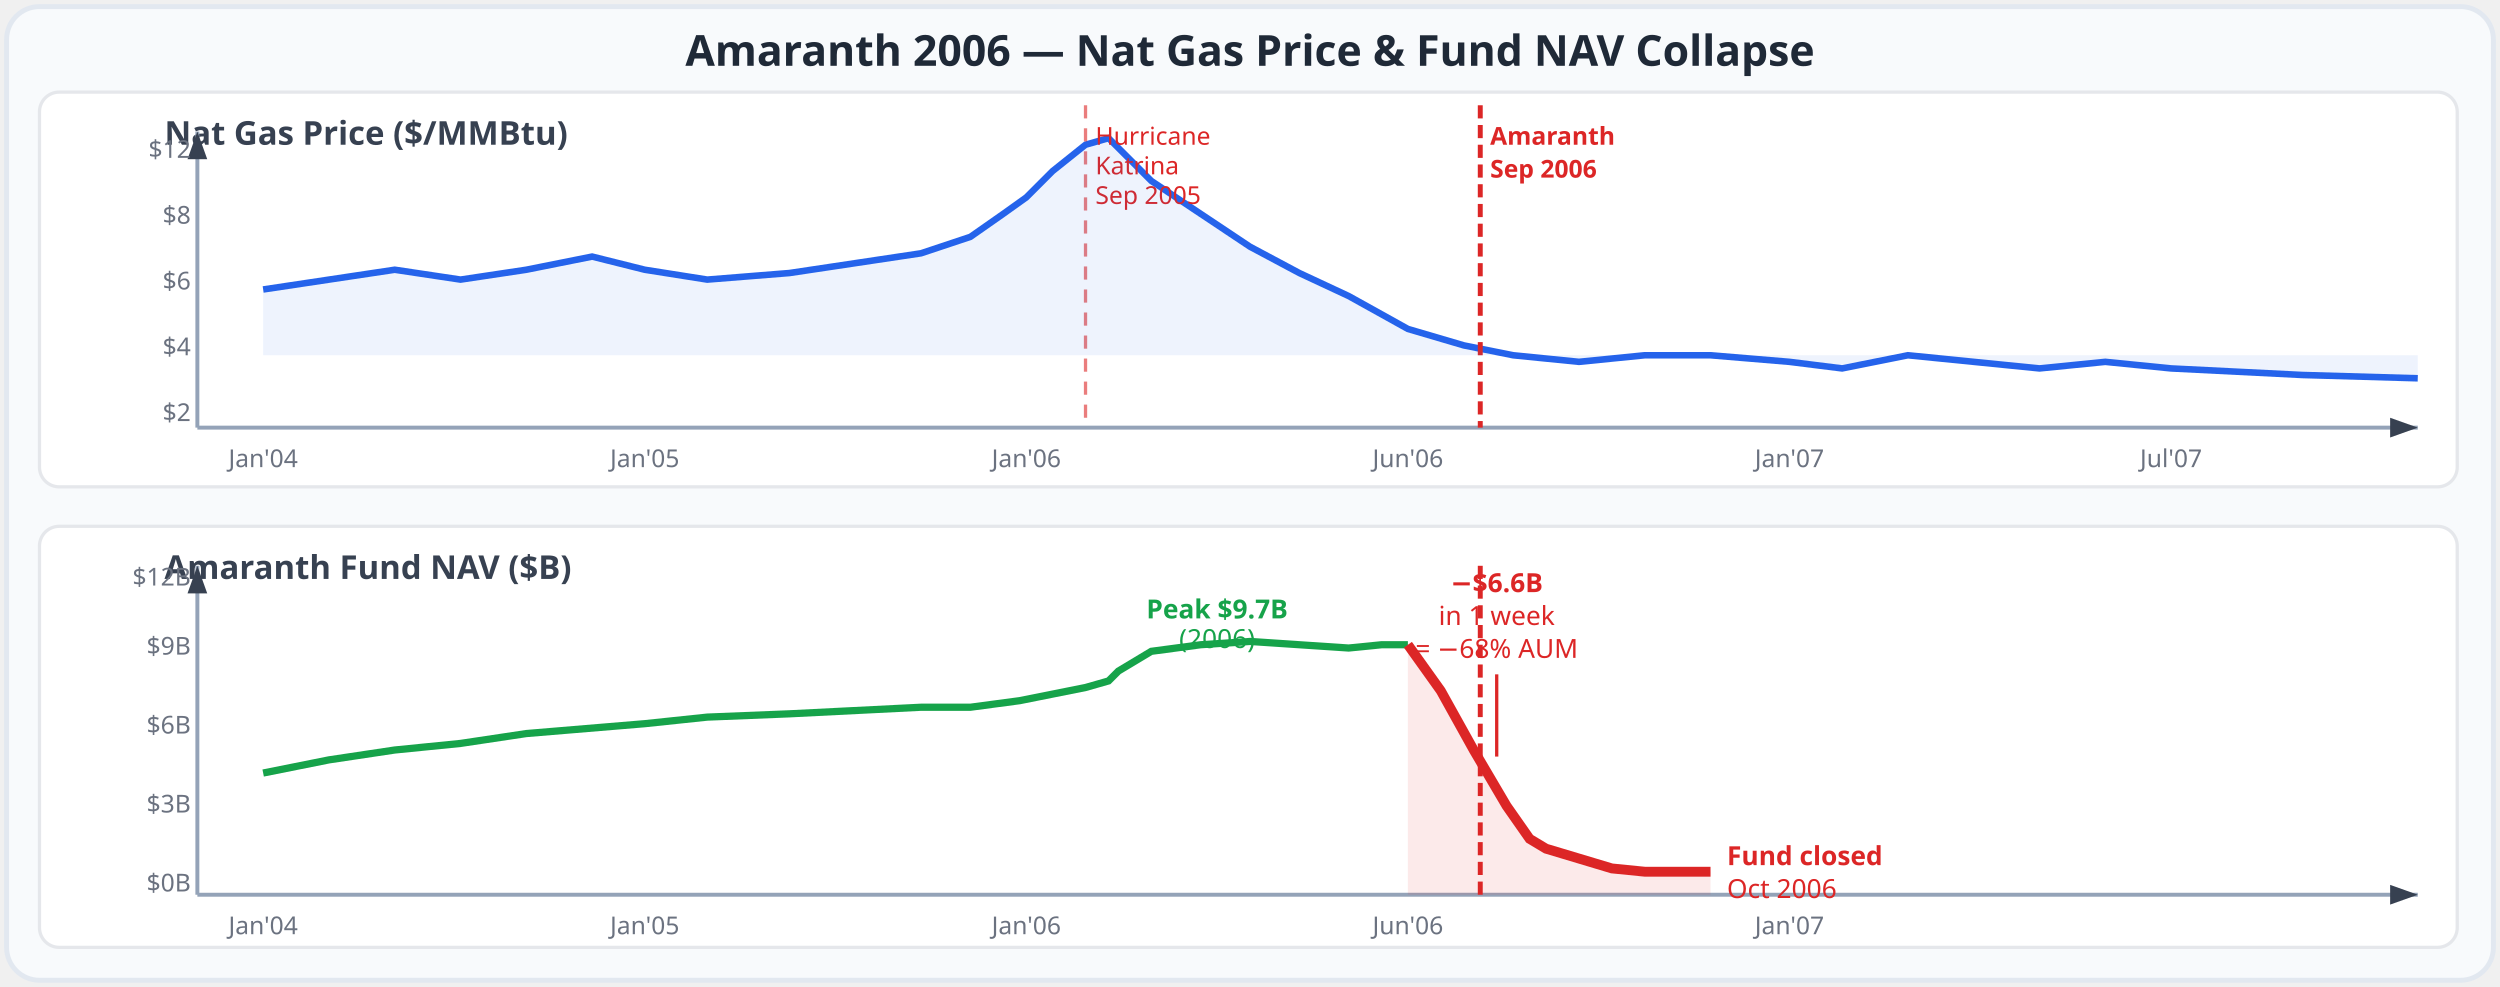
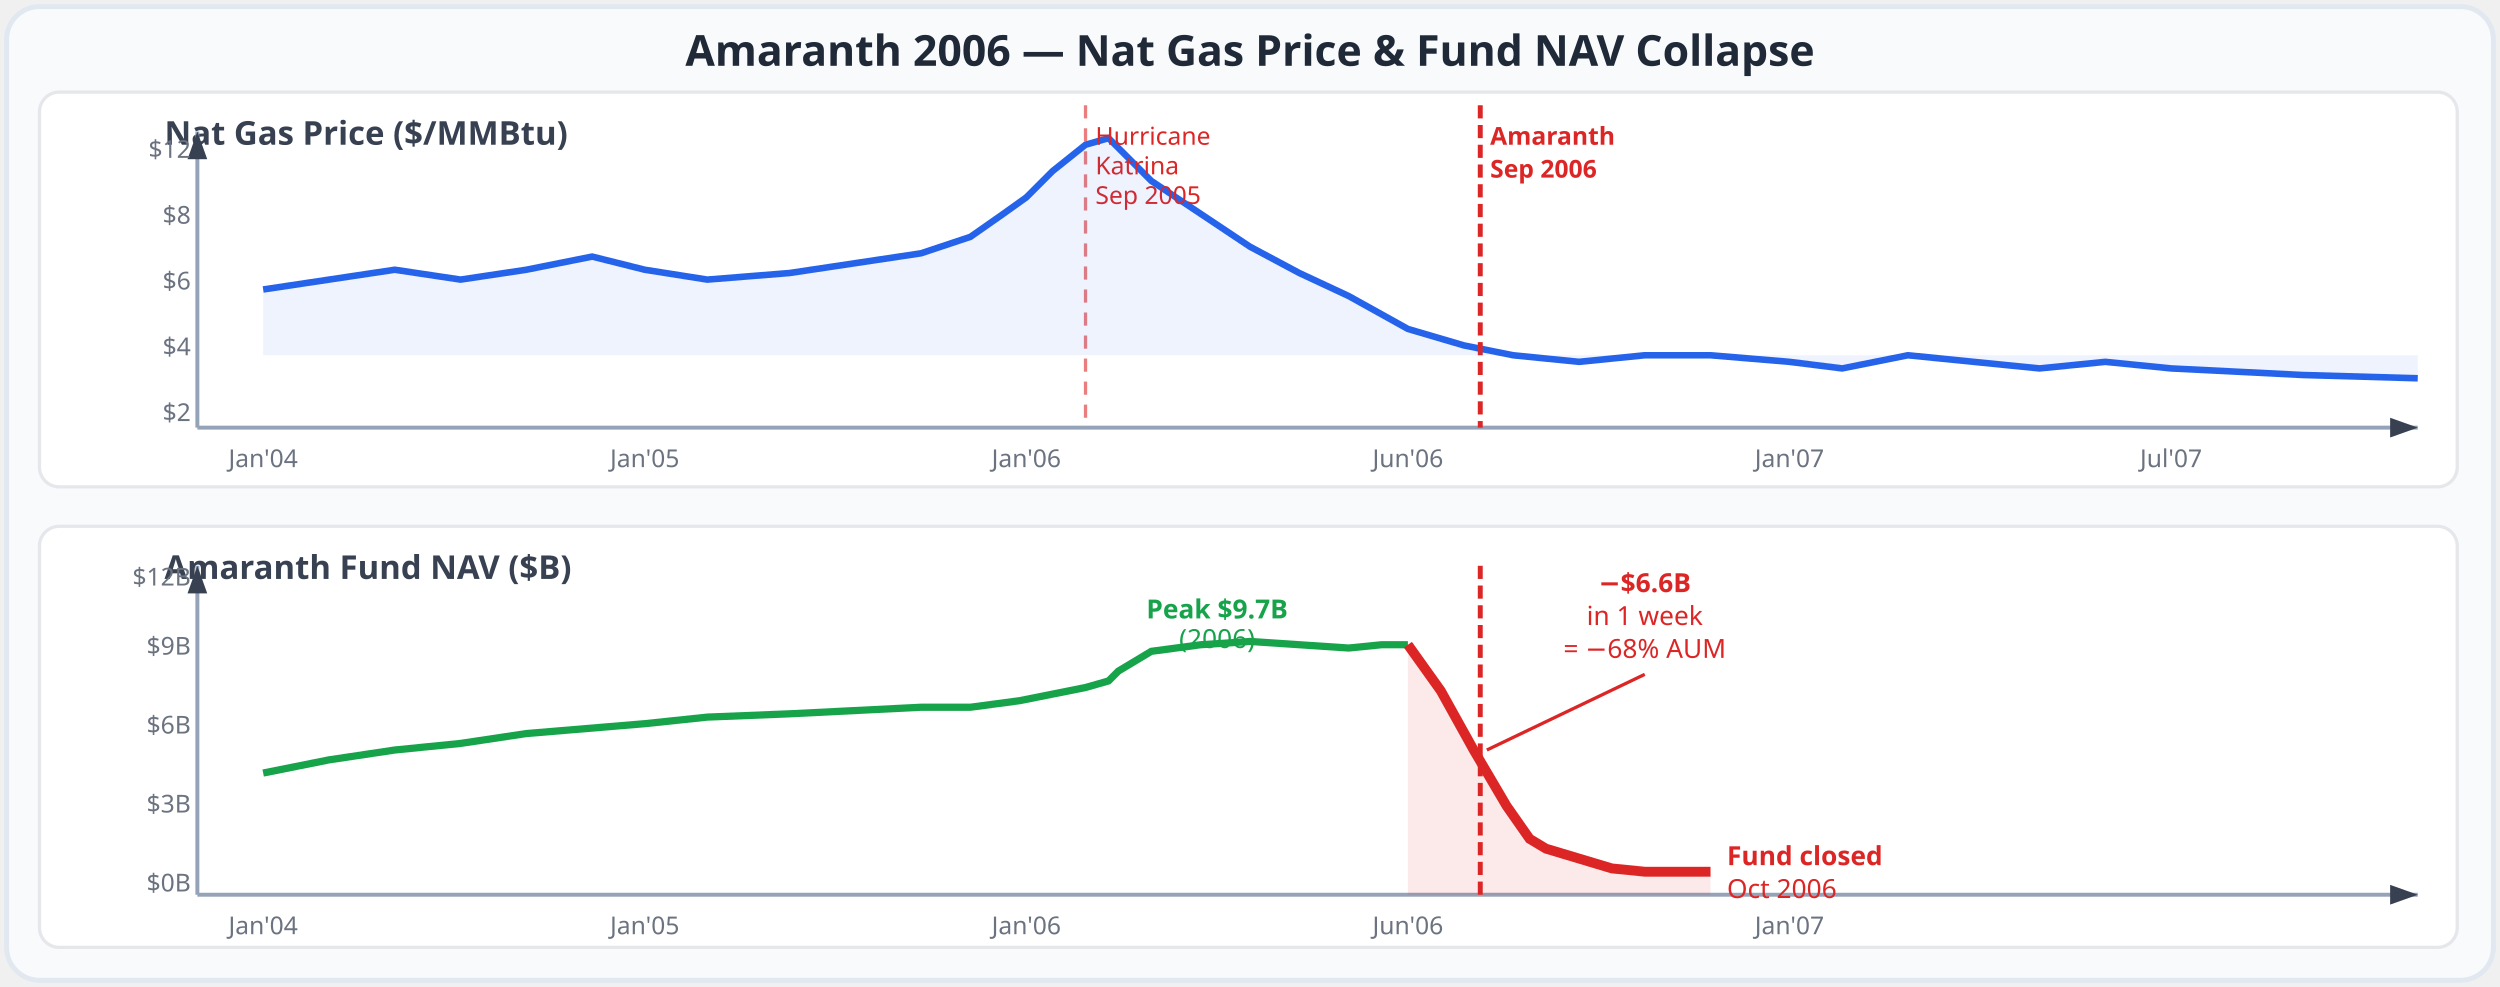
<svg xmlns="http://www.w3.org/2000/svg" viewBox="0 0 760 300" font-family="sans-serif">
  <defs>
    <marker id="arw" markerWidth="7" markerHeight="5" refX="7" refY="2.5" orient="auto">
      <polygon points="0 0, 7 2.5, 0 5" fill="#374151" />
    </marker>
  </defs>
  <rect x="2" y="2" width="756" height="296" rx="10" fill="#f8fafc" stroke="#e2e8f0" stroke-width="1.5" />
  <text x="380" y="20" text-anchor="middle" font-size="13" font-weight="700" fill="#1f2937">Amaranth 2006 — Nat Gas Price &amp; Fund NAV Collapse</text>
  <rect x="12" y="28" width="735" height="120" rx="6" fill="white" stroke="#e5e7eb" stroke-width="1" />
  <text x="50" y="44" font-size="10" font-weight="700" fill="#374151">Nat Gas Price ($/MMBtu)</text>
  <line x1="60" y1="130" x2="735" y2="130" stroke="#94a3b8" stroke-width="1.2" marker-end="url(#arw)" />
  <line x1="60" y1="130" x2="60" y2="40" stroke="#94a3b8" stroke-width="1.2" marker-end="url(#arw)" />
  <text x="58" y="128" text-anchor="end" font-size="7.5" fill="#6b7280">$2</text>
  <text x="58" y="108" text-anchor="end" font-size="7.5" fill="#6b7280">$4</text>
  <text x="58" y="88" text-anchor="end" font-size="7.5" fill="#6b7280">$6</text>
  <text x="58" y="68" text-anchor="end" font-size="7.5" fill="#6b7280">$8</text>
  <text x="58" y="48" text-anchor="end" font-size="7.5" fill="#6b7280">$12</text>
  <text x="80" y="142" text-anchor="middle" font-size="7.5" fill="#6b7280">Jan'04</text>
  <text x="196" y="142" text-anchor="middle" font-size="7.5" fill="#6b7280">Jan'05</text>
  <text x="312" y="142" text-anchor="middle" font-size="7.5" fill="#6b7280">Jan'06</text>
  <text x="428" y="142" text-anchor="middle" font-size="7.5" fill="#6b7280">Jun'06</text>
  <text x="544" y="142" text-anchor="middle" font-size="7.5" fill="#6b7280">Jan'07</text>
  <text x="660" y="142" text-anchor="middle" font-size="7.5" fill="#6b7280">Jul'07</text>
  <polyline points="80,88 100,85 120,82 140,85 160,82 180,78 196,82 215,85 240,83 260,80 280,77 295,72 305,65 312,60 320,52 330,44 337,42 340,45 350,55 365,65 380,75 395,83 410,90 428,100 445,105 460,108 480,110 500,108 520,108 544,110 560,112 580,108 600,110 620,112 640,110 660,112 700,114 735,115" fill="none" stroke="#2563eb" stroke-width="2" />
  <line x1="330" y1="32" x2="330" y2="130" stroke="#dc2626" stroke-width="1" stroke-dasharray="4,3" opacity="0.6" />
  <text x="333" y="44" font-size="7.5" fill="#dc2626">Hurricane</text>
  <text x="333" y="53" font-size="7.5" fill="#dc2626">Katrina</text>
  <text x="333" y="62" font-size="7.5" fill="#dc2626">Sep 2005</text>
  <line x1="450" y1="32" x2="450" y2="130" stroke="#dc2626" stroke-width="1.5" stroke-dasharray="4,2" />
  <text x="453" y="44" font-size="7.5" fill="#dc2626" font-weight="700">Amaranth</text>
  <text x="453" y="54" font-size="7.5" fill="#dc2626" font-weight="700">Sep 2006</text>
  <polygon points="80,88 100,85 120,82 140,85 160,82 180,78 196,82 215,85 240,83 260,80 280,77 295,72 305,65 312,60 320,52 330,44 337,42 340,45 350,55 365,65 380,75 395,83 410,90 428,100 445,105 460,108 480,110 500,108 520,108 544,110 560,112 580,108 600,110 620,112 640,110 660,112 700,114 735,115 735,108 660,108 428,108 80,108" fill="#2563eb" opacity="0.08" />
  <rect x="12" y="160" width="735" height="128" rx="6" fill="white" stroke="#e5e7eb" stroke-width="1" />
  <text x="50" y="176" font-size="10" font-weight="700" fill="#374151">Amaranth Fund NAV ($B)</text>
  <line x1="60" y1="272" x2="735" y2="272" stroke="#94a3b8" stroke-width="1.2" marker-end="url(#arw)" />
  <line x1="60" y1="272" x2="60" y2="172" stroke="#94a3b8" stroke-width="1.2" marker-end="url(#arw)" />
  <text x="58" y="271" text-anchor="end" font-size="7.5" fill="#6b7280">$0B</text>
  <text x="58" y="247" text-anchor="end" font-size="7.5" fill="#6b7280">$3B</text>
  <text x="58" y="223" text-anchor="end" font-size="7.5" fill="#6b7280">$6B</text>
  <text x="58" y="199" text-anchor="end" font-size="7.5" fill="#6b7280">$9B</text>
  <text x="58" y="178" text-anchor="end" font-size="7.5" fill="#6b7280">$12B</text>
  <text x="80" y="284" text-anchor="middle" font-size="7.5" fill="#6b7280">Jan'04</text>
  <text x="196" y="284" text-anchor="middle" font-size="7.5" fill="#6b7280">Jan'05</text>
  <text x="312" y="284" text-anchor="middle" font-size="7.5" fill="#6b7280">Jan'06</text>
  <text x="428" y="284" text-anchor="middle" font-size="7.5" fill="#6b7280">Jun'06</text>
  <text x="544" y="284" text-anchor="middle" font-size="7.5" fill="#6b7280">Jan'07</text>
  <polyline points="80,235 100,231 120,228 140,226 160,223 196,220 215,218 240,217 260,216 280,215 295,215 310,213 320,211 330,209 337,207 340,204 350,198 365,196 380,195 395,196 410,197 420,196 428,196" fill="none" stroke="#16a34a" stroke-width="2.2" />
  <polyline points="428,196 438,210 448,228 458,245 465,255 470,258 480,261 490,264 500,265 510,265 520,265" fill="none" stroke="#dc2626" stroke-width="3" />
  <text x="525" y="263" font-size="8" fill="#dc2626" font-weight="700">Fund closed</text>
  <text x="525" y="273" font-size="8" fill="#dc2626">Oct 2006</text>
  <polygon points="428,196 438,210 448,228 458,245 465,255 470,258 480,261 490,264 500,265 510,265 520,265 520,272 428,272" fill="#dc2626" opacity="0.1" />
  <text x="370" y="188" text-anchor="middle" font-size="8" fill="#16a34a" font-weight="700">Peak $9.7B</text>
  <text x="370" y="197" text-anchor="middle" font-size="8" fill="#16a34a">(2006)</text>
-   <text x="455" y="180" text-anchor="middle" font-size="8" fill="#dc2626" font-weight="700">−$6.6B</text>
-   <text x="455" y="190" text-anchor="middle" font-size="8" fill="#dc2626">in 1 week</text>
-   <text x="455" y="200" text-anchor="middle" font-size="8" fill="#dc2626">= −68% AUM</text>
-   <line x1="455" y1="205" x2="455" y2="230" stroke="#dc2626" stroke-width="1" />
+   <text x="500" y="180" text-anchor="middle" font-size="8" fill="#dc2626" font-weight="700">−$6.6B</text>
+   <text x="500" y="190" text-anchor="middle" font-size="8" fill="#dc2626">in 1 week</text>
+   <text x="500" y="200" text-anchor="middle" font-size="8" fill="#dc2626">= −68% AUM</text>
+   <line x1="500" y1="205" x2="452" y2="228" stroke="#dc2626" stroke-width="1" />
  <line x1="450" y1="172" x2="450" y2="272" stroke="#dc2626" stroke-width="1.5" stroke-dasharray="4,2" />
</svg>
